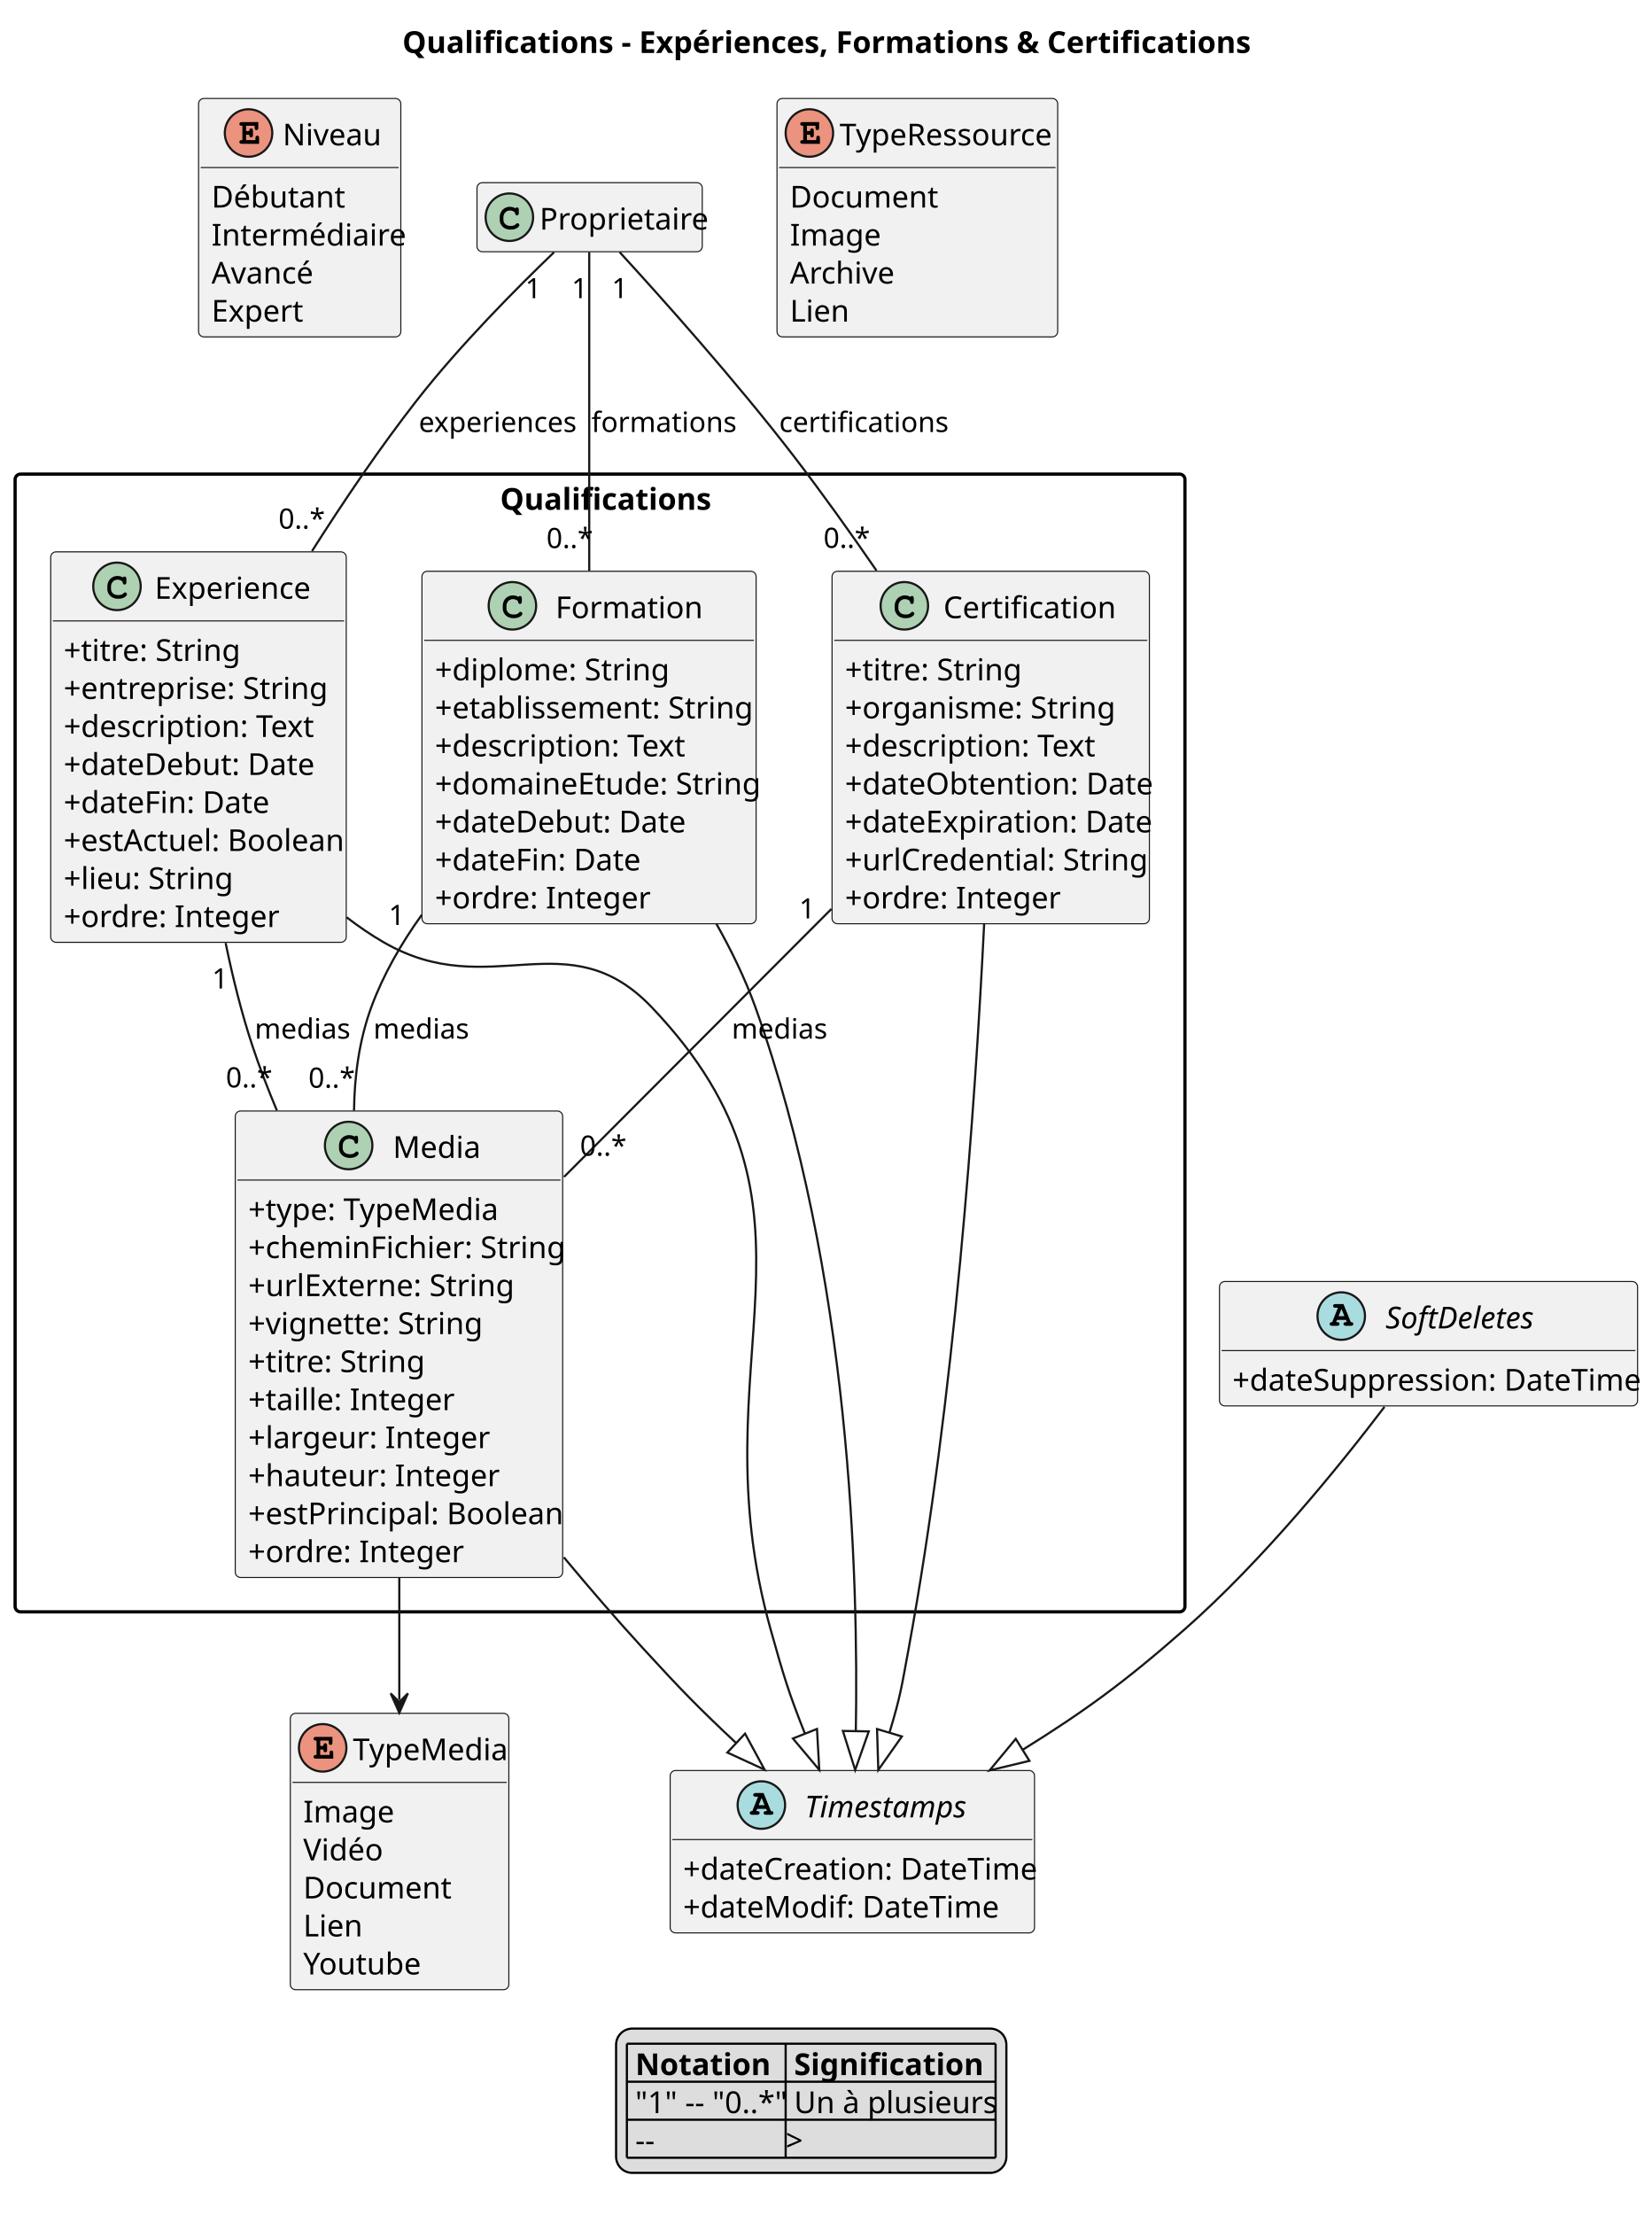
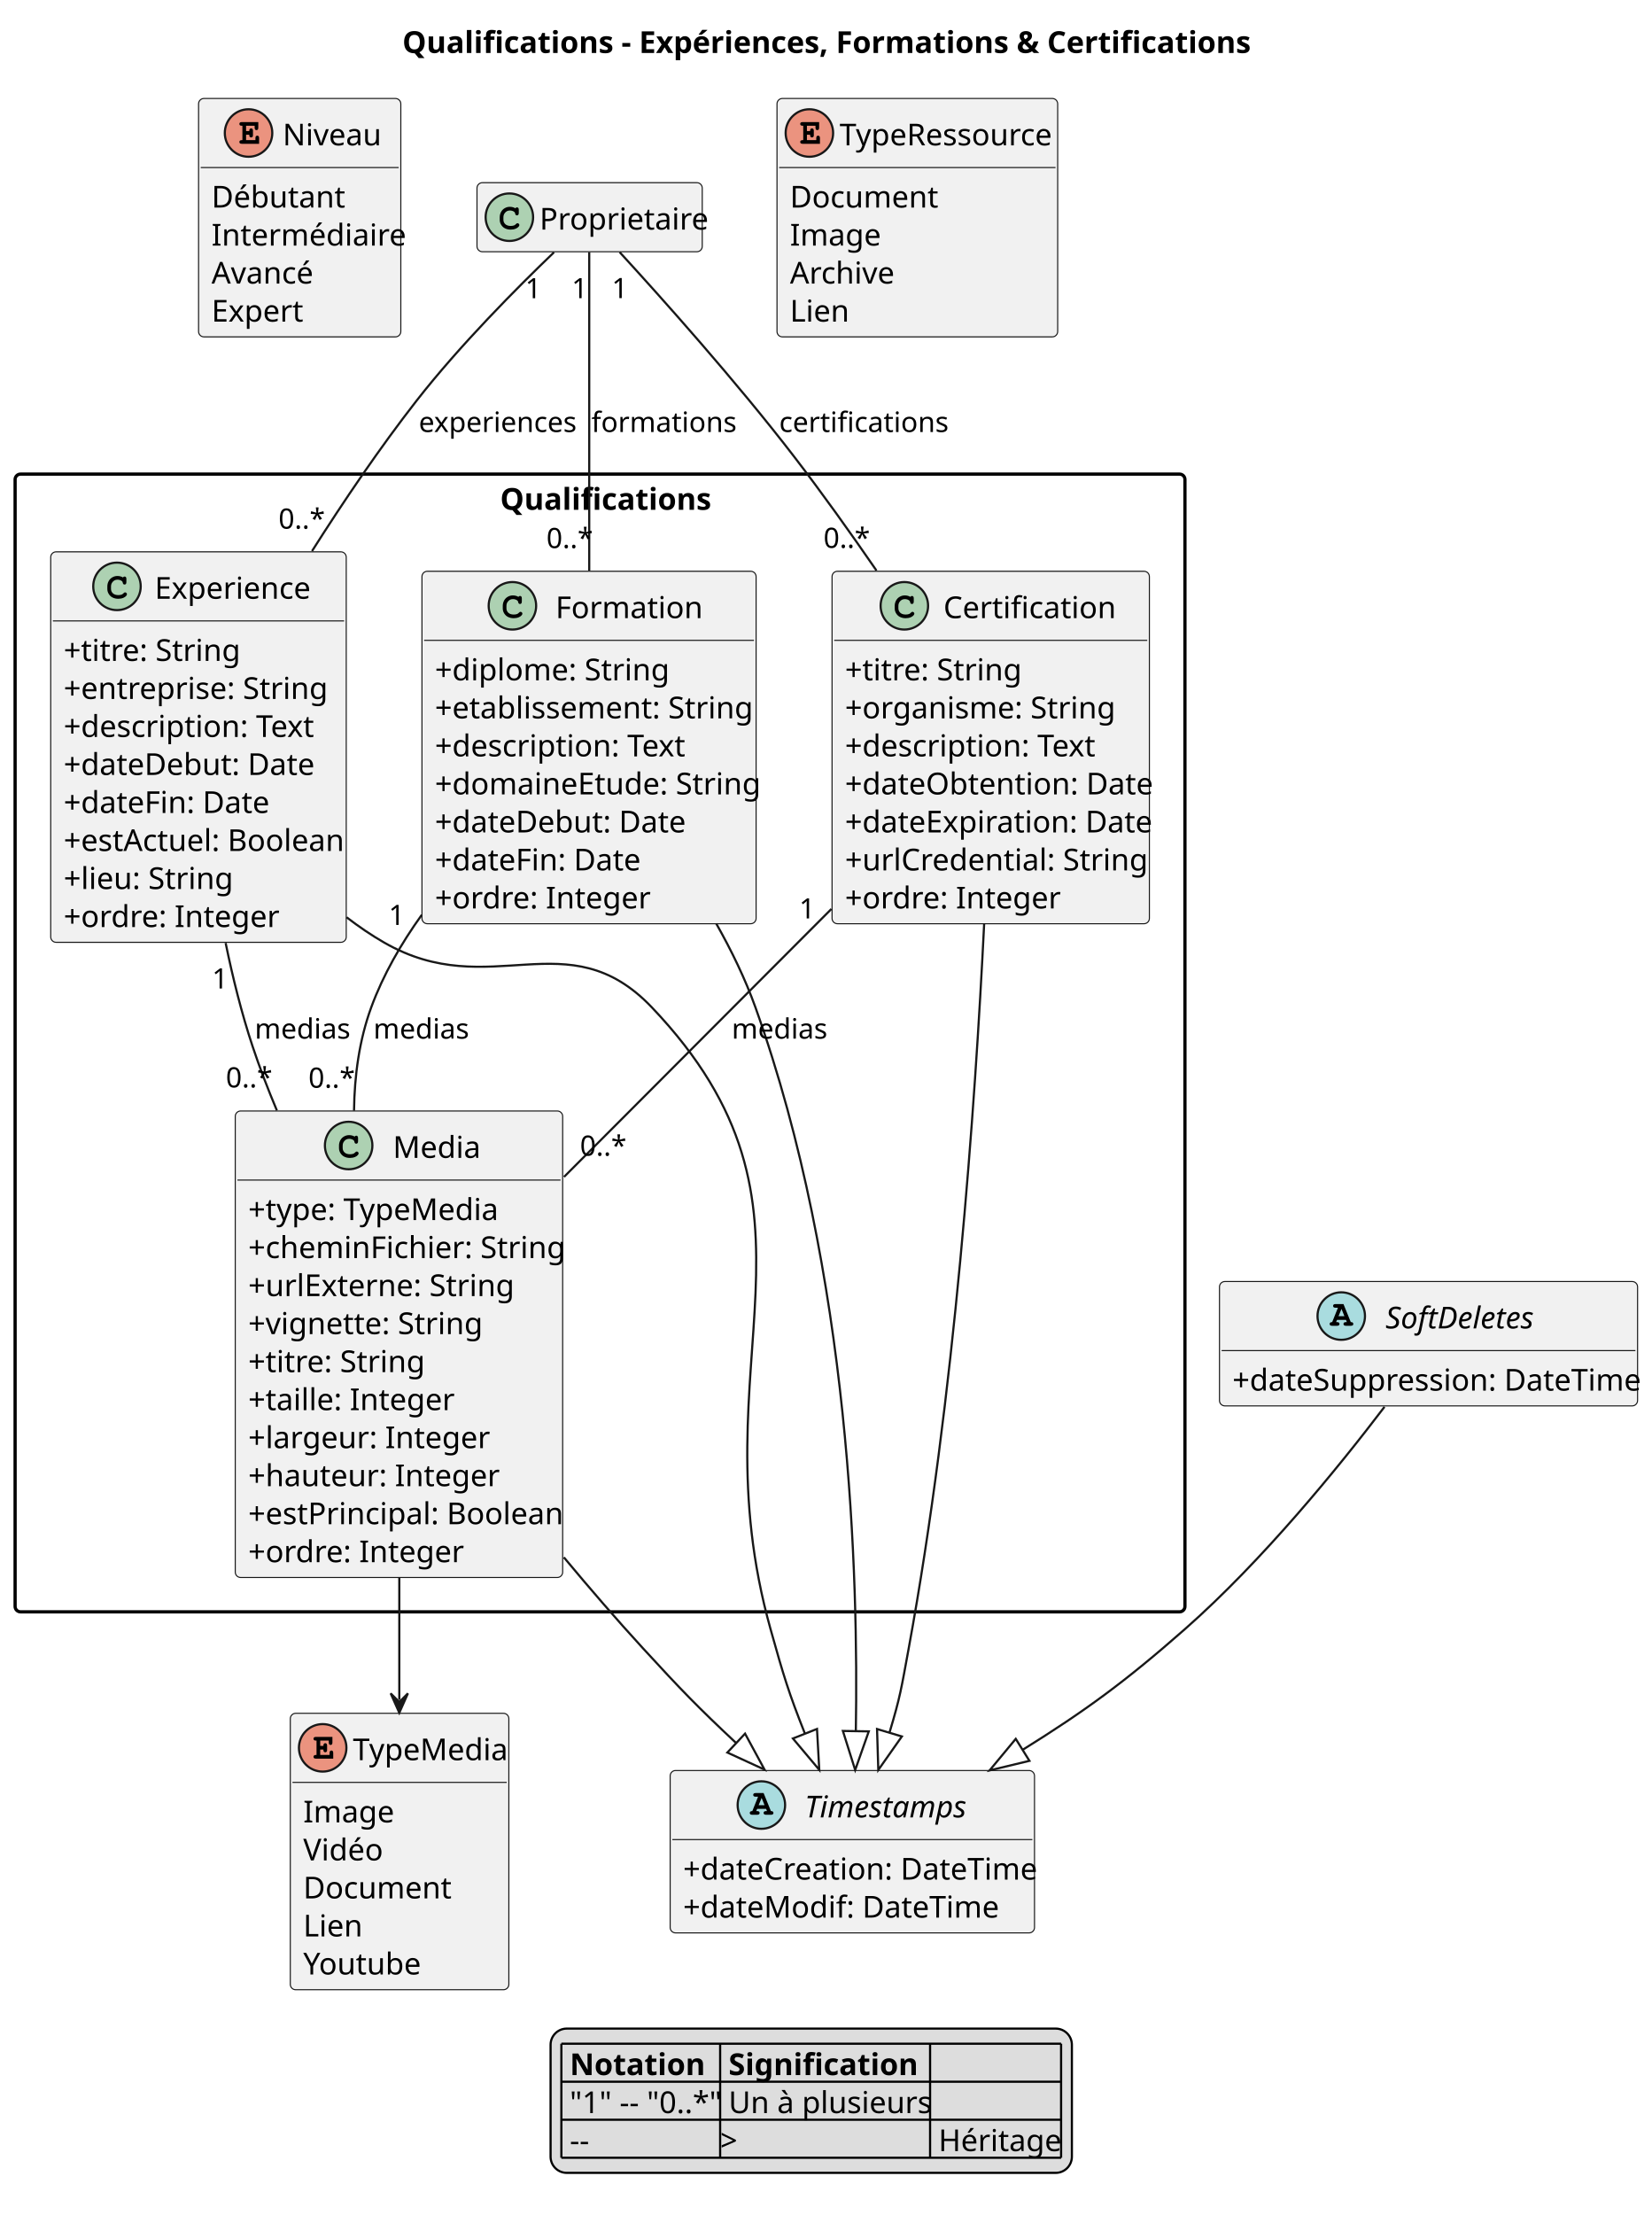
- <svg xmlns="http://www.w3.org/2000/svg" contentStyleType="text/css" height="1026px" preserveAspectRatio="none" style="width:765px;height:1026px;background:#FFFFFF;" version="1.1" viewBox="0 0 765 1026" width="765px" zoomAndPan="magnify">
+ <svg xmlns="http://www.w3.org/2000/svg" contentStyleType="text/css" data-diagram-type="CLASS" height="1026px" preserveAspectRatio="none" style="width:765px;height:1026px;background:#FFFFFF;" version="1.1" viewBox="0 0 765 1026" width="765px" zoomAndPan="magnify">
  <defs />
  <g>
    <text fill="#000000" font-family="sans-serif" font-size="14" font-weight="bold" lengthAdjust="spacing" textLength="378.868" x="186.422" y="24.533">Qualifications - Expériences, Formations &amp; Certifications</text>
-     <g id="cluster_Qualifications">
+     <g class="cluster" data-entity="Qualifications" data-source-line="9" data-uid="ent0008" id="cluster_Qualifications">
      <rect fill="none" height="527" rx="2.5" ry="2.5" style="stroke:#000000;stroke-width:1.5;" width="542" x="7" y="219.609" />
      <text fill="#000000" font-family="sans-serif" font-size="14" font-weight="bold" lengthAdjust="spacing" textLength="92.572" x="231.714" y="236.143">Qualifications</text>
    </g>
-     <g id="elem_Experience">
-       <rect codeLine="11" fill="#F1F1F1" height="180.875" id="Experience" rx="2.5" ry="2.5" style="stroke:#181818;stroke-width:0.5;" width="136.92" x="23.5" y="255.609" />
+     <g class="entity" data-entity="Experience" data-source-line="11" data-uid="ent0009" id="entity_Experience">
+       <rect fill="#F1F1F1" height="180.875" rx="2.5" ry="2.5" style="stroke:#181818;stroke-width:0.5;" width="136.92" x="23.5" y="255.609" />
      <ellipse cx="54.196" cy="271.609" fill="#ADD1B2" rx="11" ry="11" style="stroke:#181818;stroke-width:1;" />
      <path d="M56.961,267.484 Q57.117,267.266 57.305,267.156 Q57.492,267.047 57.711,267.047 Q58.086,267.047 58.321,267.312 Q58.555,267.562 58.555,268.172 L58.555,269.625 Q58.555,270.234 58.321,270.5 Q58.086,270.766 57.711,270.766 Q57.367,270.766 57.164,270.562 Q56.961,270.375 56.852,269.859 Q56.805,269.5 56.617,269.312 Q56.289,268.938 55.68,268.719 Q55.071,268.5 54.446,268.5 Q53.68,268.5 53.039,268.828 Q52.414,269.156 51.914,269.906 Q51.43,270.656 51.43,271.688 L51.43,272.781 Q51.43,274.016 52.321,274.844 Q53.211,275.656 54.805,275.656 Q55.742,275.656 56.399,275.406 Q56.789,275.25 57.211,274.812 Q57.477,274.547 57.617,274.469 Q57.774,274.391 57.977,274.391 Q58.305,274.391 58.555,274.656 Q58.821,274.906 58.821,275.25 Q58.821,275.594 58.477,276 Q57.977,276.578 57.18,276.906 Q56.102,277.359 54.805,277.359 Q53.289,277.359 52.086,276.734 Q51.102,276.234 50.414,275.172 Q49.727,274.094 49.727,272.812 L49.727,271.656 Q49.727,270.328 50.336,269.188 Q50.961,268.031 52.055,267.422 Q53.149,266.797 54.383,266.797 Q55.117,266.797 55.758,266.969 Q56.414,267.125 56.961,267.484 Z " fill="#000000" />
      <text fill="#000000" font-family="sans-serif" font-size="14" lengthAdjust="spacing" textLength="70.041" x="71.683" y="277.338">Experience</text>
      <line style="stroke:#181818;stroke-width:0.5;" x1="24.5" x2="159.42" y1="287.609" y2="287.609" />
      <text fill="#000000" font-family="sans-serif" font-size="14" lengthAdjust="spacing" textLength="75.865" x="29.5" y="306.143">+titre: String</text>
      <text fill="#000000" font-family="sans-serif" font-size="14" lengthAdjust="spacing" textLength="114.782" x="29.5" y="323.752">+entreprise: String</text>
      <text fill="#000000" font-family="sans-serif" font-size="14" lengthAdjust="spacing" textLength="110.886" x="29.5" y="341.361">+description: Text</text>
      <text fill="#000000" font-family="sans-serif" font-size="14" lengthAdjust="spacing" textLength="110.134" x="29.5" y="358.971">+dateDebut: Date</text>
      <text fill="#000000" font-family="sans-serif" font-size="14" lengthAdjust="spacing" textLength="92.224" x="29.5" y="376.58">+dateFin: Date</text>
      <text fill="#000000" font-family="sans-serif" font-size="14" lengthAdjust="spacing" textLength="124.92" x="29.5" y="394.19">+estActuel: Boolean</text>
      <text fill="#000000" font-family="sans-serif" font-size="14" lengthAdjust="spacing" textLength="74.32" x="29.5" y="411.799">+lieu: String</text>
      <text fill="#000000" font-family="sans-serif" font-size="14" lengthAdjust="spacing" textLength="92.224" x="29.5" y="429.408">+ordre: Integer</text>
    </g>
-     <g id="elem_Formation">
-       <rect codeLine="24" fill="#F1F1F1" height="163.266" id="Formation" rx="2.5" ry="2.5" style="stroke:#181818;stroke-width:0.5;" width="154.816" x="195.5" y="264.609" />
+     <g class="entity" data-entity="Formation" data-source-line="24" data-uid="ent0011" id="entity_Formation">
+       <rect fill="#F1F1F1" height="163.266" rx="2.5" ry="2.5" style="stroke:#181818;stroke-width:0.5;" width="154.816" x="195.5" y="264.609" />
      <ellipse cx="237.408" cy="280.609" fill="#ADD1B2" rx="11" ry="11" style="stroke:#181818;stroke-width:1;" />
      <path d="M240.174,276.484 Q240.33,276.266 240.518,276.156 Q240.705,276.047 240.924,276.047 Q241.299,276.047 241.533,276.312 Q241.768,276.562 241.768,277.172 L241.768,278.625 Q241.768,279.234 241.533,279.5 Q241.299,279.766 240.924,279.766 Q240.58,279.766 240.377,279.562 Q240.174,279.375 240.064,278.859 Q240.018,278.5 239.83,278.312 Q239.502,277.938 238.893,277.719 Q238.283,277.5 237.658,277.5 Q236.893,277.5 236.252,277.828 Q235.627,278.156 235.127,278.906 Q234.643,279.656 234.643,280.688 L234.643,281.781 Q234.643,283.016 235.533,283.844 Q236.424,284.656 238.018,284.656 Q238.955,284.656 239.611,284.406 Q240.002,284.25 240.424,283.812 Q240.689,283.547 240.83,283.469 Q240.986,283.391 241.189,283.391 Q241.518,283.391 241.768,283.656 Q242.033,283.906 242.033,284.25 Q242.033,284.594 241.689,285 Q241.189,285.578 240.393,285.906 Q239.314,286.359 238.018,286.359 Q236.502,286.359 235.299,285.734 Q234.314,285.234 233.627,284.172 Q232.939,283.094 232.939,281.812 L232.939,280.656 Q232.939,279.328 233.549,278.188 Q234.174,277.031 235.268,276.422 Q236.361,275.797 237.596,275.797 Q238.33,275.797 238.971,275.969 Q239.627,276.125 240.174,276.484 Z " fill="#000000" />
      <text fill="#000000" font-family="sans-serif" font-size="14" lengthAdjust="spacing" textLength="63.02" x="257.388" y="286.338">Formation</text>
      <line style="stroke:#181818;stroke-width:0.5;" x1="196.5" x2="349.316" y1="296.609" y2="296.609" />
      <text fill="#000000" font-family="sans-serif" font-size="14" lengthAdjust="spacing" textLength="101.555" x="201.5" y="315.143">+diplome: String</text>
      <text fill="#000000" font-family="sans-serif" font-size="14" lengthAdjust="spacing" textLength="138.906" x="201.5" y="332.752">+etablissement: String</text>
      <text fill="#000000" font-family="sans-serif" font-size="14" lengthAdjust="spacing" textLength="110.886" x="201.5" y="350.361">+description: Text</text>
      <text fill="#000000" font-family="sans-serif" font-size="14" lengthAdjust="spacing" textLength="142.816" x="201.5" y="367.971">+domaineEtude: String</text>
      <text fill="#000000" font-family="sans-serif" font-size="14" lengthAdjust="spacing" textLength="110.134" x="201.5" y="385.58">+dateDebut: Date</text>
      <text fill="#000000" font-family="sans-serif" font-size="14" lengthAdjust="spacing" textLength="92.224" x="201.5" y="403.19">+dateFin: Date</text>
      <text fill="#000000" font-family="sans-serif" font-size="14" lengthAdjust="spacing" textLength="92.224" x="201.5" y="420.799">+ordre: Integer</text>
    </g>
-     <g id="elem_Certification">
-       <rect codeLine="36" fill="#F1F1F1" height="163.266" id="Certification" rx="2.5" ry="2.5" style="stroke:#181818;stroke-width:0.5;" width="147.03" x="385.5" y="264.609" />
+     <g class="entity" data-entity="Certification" data-source-line="36" data-uid="ent0013" id="entity_Certification">
+       <rect fill="#F1F1F1" height="163.266" rx="2.5" ry="2.5" style="stroke:#181818;stroke-width:0.5;" width="147.03" x="385.5" y="264.609" />
      <ellipse cx="419.001" cy="280.609" fill="#ADD1B2" rx="11" ry="11" style="stroke:#181818;stroke-width:1;" />
      <path d="M421.767,276.484 Q421.923,276.266 422.11,276.156 Q422.298,276.047 422.517,276.047 Q422.892,276.047 423.126,276.312 Q423.36,276.562 423.36,277.172 L423.36,278.625 Q423.36,279.234 423.126,279.5 Q422.892,279.766 422.517,279.766 Q422.173,279.766 421.97,279.562 Q421.767,279.375 421.657,278.859 Q421.61,278.5 421.423,278.312 Q421.095,277.938 420.485,277.719 Q419.876,277.5 419.251,277.5 Q418.485,277.5 417.845,277.828 Q417.22,278.156 416.72,278.906 Q416.235,279.656 416.235,280.688 L416.235,281.781 Q416.235,283.016 417.126,283.844 Q418.017,284.656 419.61,284.656 Q420.548,284.656 421.204,284.406 Q421.595,284.25 422.017,283.812 Q422.282,283.547 422.423,283.469 Q422.579,283.391 422.782,283.391 Q423.11,283.391 423.36,283.656 Q423.626,283.906 423.626,284.25 Q423.626,284.594 423.282,285 Q422.782,285.578 421.985,285.906 Q420.907,286.359 419.61,286.359 Q418.095,286.359 416.892,285.734 Q415.907,285.234 415.22,284.172 Q414.532,283.094 414.532,281.812 L414.532,280.656 Q414.532,279.328 415.142,278.188 Q415.767,277.031 416.86,276.422 Q417.954,275.797 419.188,275.797 Q419.923,275.797 420.563,275.969 Q421.22,276.125 421.767,276.484 Z " fill="#000000" />
      <text fill="#000000" font-family="sans-serif" font-size="14" lengthAdjust="spacing" textLength="73.917" x="437.112" y="286.338">Certification</text>
      <line style="stroke:#181818;stroke-width:0.5;" x1="386.5" x2="531.53" y1="296.609" y2="296.609" />
      <text fill="#000000" font-family="sans-serif" font-size="14" lengthAdjust="spacing" textLength="75.865" x="391.5" y="315.143">+titre: String</text>
      <text fill="#000000" font-family="sans-serif" font-size="14" lengthAdjust="spacing" textLength="117.893" x="391.5" y="332.752">+organisme: String</text>
      <text fill="#000000" font-family="sans-serif" font-size="14" lengthAdjust="spacing" textLength="110.886" x="391.5" y="350.361">+description: Text</text>
      <text fill="#000000" font-family="sans-serif" font-size="14" lengthAdjust="spacing" textLength="133.485" x="391.5" y="367.971">+dateObtention: Date</text>
      <text fill="#000000" font-family="sans-serif" font-size="14" lengthAdjust="spacing" textLength="135.03" x="391.5" y="385.58">+dateExpiration: Date</text>
      <text fill="#000000" font-family="sans-serif" font-size="14" lengthAdjust="spacing" textLength="131.899" x="391.5" y="403.19">+urlCredential: String</text>
      <text fill="#000000" font-family="sans-serif" font-size="14" lengthAdjust="spacing" textLength="92.224" x="391.5" y="420.799">+ordre: Integer</text>
    </g>
-     <g id="elem_Media">
-       <rect codeLine="48" fill="#F1F1F1" height="216.094" id="Media" rx="2.5" ry="2.5" style="stroke:#181818;stroke-width:0.5;" width="151.699" x="109" y="514.609" />
+     <g class="entity" data-entity="Media" data-source-line="48" data-uid="ent0015" id="entity_Media">
+       <rect fill="#F1F1F1" height="216.094" rx="2.5" ry="2.5" style="stroke:#181818;stroke-width:0.5;" width="151.699" x="109" y="514.609" />
      <ellipse cx="161.534" cy="530.609" fill="#ADD1B2" rx="11" ry="11" style="stroke:#181818;stroke-width:1;" />
      <path d="M164.3,526.484 Q164.456,526.266 164.644,526.156 Q164.831,526.047 165.05,526.047 Q165.425,526.047 165.659,526.312 Q165.894,526.562 165.894,527.172 L165.894,528.625 Q165.894,529.234 165.659,529.5 Q165.425,529.766 165.05,529.766 Q164.706,529.766 164.503,529.562 Q164.3,529.375 164.19,528.859 Q164.144,528.5 163.956,528.312 Q163.628,527.938 163.019,527.719 Q162.409,527.5 161.784,527.5 Q161.019,527.5 160.378,527.828 Q159.753,528.156 159.253,528.906 Q158.769,529.656 158.769,530.688 L158.769,531.781 Q158.769,533.016 159.659,533.844 Q160.55,534.656 162.144,534.656 Q163.081,534.656 163.737,534.406 Q164.128,534.25 164.55,533.812 Q164.815,533.547 164.956,533.469 Q165.112,533.391 165.315,533.391 Q165.644,533.391 165.894,533.656 Q166.159,533.906 166.159,534.25 Q166.159,534.594 165.815,535 Q165.315,535.578 164.519,535.906 Q163.44,536.359 162.144,536.359 Q160.628,536.359 159.425,535.734 Q158.44,535.234 157.753,534.172 Q157.065,533.094 157.065,531.812 L157.065,530.656 Q157.065,529.328 157.675,528.188 Q158.3,527.031 159.394,526.422 Q160.487,525.797 161.722,525.797 Q162.456,525.797 163.097,525.969 Q163.753,526.125 164.3,526.484 Z " fill="#000000" />
      <text fill="#000000" font-family="sans-serif" font-size="14" lengthAdjust="spacing" textLength="38.131" x="182.034" y="536.338">Media</text>
      <line style="stroke:#181818;stroke-width:0.5;" x1="110" x2="259.699" y1="546.609" y2="546.609" />
      <text fill="#000000" font-family="sans-serif" font-size="14" lengthAdjust="spacing" textLength="111.672" x="115" y="565.143">+type: TypeMedia</text>
      <text fill="#000000" font-family="sans-serif" font-size="14" lengthAdjust="spacing" textLength="139.665" x="115" y="582.752">+cheminFichier: String</text>
      <text fill="#000000" font-family="sans-serif" font-size="14" lengthAdjust="spacing" textLength="116.334" x="115" y="600.361">+urlExterne: String</text>
      <text fill="#000000" font-family="sans-serif" font-size="14" lengthAdjust="spacing" textLength="101.561" x="115" y="617.971">+vignette: String</text>
      <text fill="#000000" font-family="sans-serif" font-size="14" lengthAdjust="spacing" textLength="75.865" x="115" y="635.58">+titre: String</text>
      <text fill="#000000" font-family="sans-serif" font-size="14" lengthAdjust="spacing" textLength="88.334" x="115" y="653.189">+taille: Integer</text>
      <text fill="#000000" font-family="sans-serif" font-size="14" lengthAdjust="spacing" textLength="103.12" x="115" y="670.799">+largeur: Integer</text>
      <text fill="#000000" font-family="sans-serif" font-size="14" lengthAdjust="spacing" textLength="107.023" x="115" y="688.408">+hauteur: Integer</text>
      <text fill="#000000" font-family="sans-serif" font-size="14" lengthAdjust="spacing" textLength="139.699" x="115" y="706.018">+estPrincipal: Boolean</text>
      <text fill="#000000" font-family="sans-serif" font-size="14" lengthAdjust="spacing" textLength="92.224" x="115" y="723.627">+ordre: Integer</text>
    </g>
-     <g id="elem_Niveau">
-       <rect codeLine="2" fill="#F1F1F1" height="110.438" id="Niveau" rx="2.5" ry="2.5" style="stroke:#181818;stroke-width:0.5;" width="93.703" x="92" y="45.609" />
+     <g class="entity" data-entity="Niveau" data-source-line="2" data-uid="ent0002" id="entity_Niveau">
+       <rect fill="#F1F1F1" height="110.438" rx="2.5" ry="2.5" style="stroke:#181818;stroke-width:0.5;" width="93.703" x="92" y="45.609" />
      <ellipse cx="115.156" cy="61.609" fill="#EB937F" rx="11" ry="11" style="stroke:#181818;stroke-width:1;" />
      <path d="M114.015,62.406 L114.015,64.906 L118.343,64.906 L118.343,63.984 Q118.343,63.375 118.578,63.109 Q118.828,62.844 119.203,62.844 Q119.578,62.844 119.812,63.109 Q120.046,63.375 120.046,63.984 L120.046,66.609 L112.046,66.609 Q111.421,66.609 111.156,66.375 Q110.906,66.141 110.906,65.75 Q110.906,65.375 111.171,65.141 Q111.437,64.906 112.046,64.906 L112.312,64.906 L112.312,58.25 L112.046,58.25 Q111.421,58.25 111.156,58.016 Q110.906,57.781 110.906,57.391 Q110.906,57.016 111.156,56.781 Q111.421,56.547 112.046,56.547 L119.671,56.547 L119.671,59.141 Q119.671,59.75 119.437,60.016 Q119.218,60.266 118.828,60.266 Q118.453,60.266 118.218,60.016 Q117.984,59.75 117.984,59.141 L117.984,58.25 L114.015,58.25 L114.015,60.703 L115.5,60.703 Q115.5,60.047 115.625,59.859 Q115.89,59.453 116.359,59.453 Q116.734,59.453 116.968,59.719 Q117.203,59.969 117.203,60.578 L117.203,62.547 Q117.203,63.094 117.078,63.281 Q116.812,63.672 116.359,63.672 Q115.89,63.672 115.625,63.266 Q115.5,63.078 115.5,62.406 L114.015,62.406 Z " fill="#000000" />
      <text fill="#000000" font-family="sans-serif" font-size="14" lengthAdjust="spacing" textLength="43.579" x="130.968" y="67.338">Niveau</text>
      <line style="stroke:#181818;stroke-width:0.5;" x1="93" x2="184.703" y1="77.609" y2="77.609" />
      <text fill="#000000" font-family="sans-serif" font-size="14" lengthAdjust="spacing" textLength="56.82" x="98" y="96.143">Débutant</text>
      <text fill="#000000" font-family="sans-serif" font-size="14" lengthAdjust="spacing" textLength="81.703" x="98" y="113.752">Intermédiaire</text>
      <text fill="#000000" font-family="sans-serif" font-size="14" lengthAdjust="spacing" textLength="46.696" x="98" y="131.361">Avancé</text>
      <text fill="#000000" font-family="sans-serif" font-size="14" lengthAdjust="spacing" textLength="40.462" x="98" y="148.971">Expert</text>
    </g>
-     <g id="elem_TypeMedia">
-       <rect codeLine="9" fill="#F1F1F1" height="128.047" id="TypeMedia" rx="2.5" ry="2.5" style="stroke:#181818;stroke-width:0.5;" width="101.255" x="134.5" y="793.609" />
+     <g class="entity" data-entity="TypeMedia" data-source-line="9" data-uid="ent0003" id="entity_TypeMedia">
+       <rect fill="#F1F1F1" height="128.047" rx="2.5" ry="2.5" style="stroke:#181818;stroke-width:0.5;" width="101.255" x="134.5" y="793.609" />
      <ellipse cx="149.5" cy="809.609" fill="#EB937F" rx="11" ry="11" style="stroke:#181818;stroke-width:1;" />
      <path d="M148.359,810.406 L148.359,812.906 L152.688,812.906 L152.688,811.984 Q152.688,811.375 152.922,811.109 Q153.172,810.844 153.547,810.844 Q153.922,810.844 154.156,811.109 Q154.391,811.375 154.391,811.984 L154.391,814.609 L146.391,814.609 Q145.766,814.609 145.5,814.375 Q145.25,814.141 145.25,813.75 Q145.25,813.375 145.516,813.141 Q145.781,812.906 146.391,812.906 L146.656,812.906 L146.656,806.25 L146.391,806.25 Q145.766,806.25 145.5,806.016 Q145.25,805.781 145.25,805.391 Q145.25,805.016 145.5,804.781 Q145.766,804.547 146.391,804.547 L154.016,804.547 L154.016,807.141 Q154.016,807.75 153.781,808.016 Q153.562,808.266 153.172,808.266 Q152.797,808.266 152.562,808.016 Q152.328,807.75 152.328,807.141 L152.328,806.25 L148.359,806.25 L148.359,808.703 L149.844,808.703 Q149.844,808.047 149.969,807.859 Q150.234,807.453 150.703,807.453 Q151.078,807.453 151.312,807.719 Q151.547,807.969 151.547,808.578 L151.547,810.547 Q151.547,811.094 151.422,811.281 Q151.156,811.672 150.703,811.672 Q150.234,811.672 149.969,811.266 Q149.844,811.078 149.844,810.406 L148.359,810.406 Z " fill="#000000" />
      <text fill="#000000" font-family="sans-serif" font-size="14" lengthAdjust="spacing" textLength="69.255" x="163.5" y="815.338">TypeMedia</text>
      <line style="stroke:#181818;stroke-width:0.5;" x1="135.5" x2="234.755" y1="825.609" y2="825.609" />
      <text fill="#000000" font-family="sans-serif" font-size="14" lengthAdjust="spacing" textLength="38.91" x="140.5" y="844.143">Image</text>
      <text fill="#000000" font-family="sans-serif" font-size="14" lengthAdjust="spacing" textLength="35.807" x="140.5" y="861.752">Vidéo</text>
      <text fill="#000000" font-family="sans-serif" font-size="14" lengthAdjust="spacing" textLength="63.807" x="140.5" y="879.361">Document</text>
      <text fill="#000000" font-family="sans-serif" font-size="14" lengthAdjust="spacing" textLength="26.469" x="140.5" y="896.971">Lien</text>
      <text fill="#000000" font-family="sans-serif" font-size="14" lengthAdjust="spacing" textLength="52.158" x="140.5" y="914.58">Youtube</text>
    </g>
-     <g id="elem_TypeRessource">
-       <rect codeLine="17" fill="#F1F1F1" height="110.438" id="TypeRessource" rx="2.5" ry="2.5" style="stroke:#181818;stroke-width:0.5;" width="130.041" x="360" y="45.609" />
+     <g class="entity" data-entity="TypeRessource" data-source-line="17" data-uid="ent0004" id="entity_TypeRessource">
+       <rect fill="#F1F1F1" height="110.438" rx="2.5" ry="2.5" style="stroke:#181818;stroke-width:0.5;" width="130.041" x="360" y="45.609" />
      <ellipse cx="375" cy="61.609" fill="#EB937F" rx="11" ry="11" style="stroke:#181818;stroke-width:1;" />
      <path d="M373.859,62.406 L373.859,64.906 L378.188,64.906 L378.188,63.984 Q378.188,63.375 378.422,63.109 Q378.672,62.844 379.047,62.844 Q379.422,62.844 379.656,63.109 Q379.891,63.375 379.891,63.984 L379.891,66.609 L371.891,66.609 Q371.266,66.609 371,66.375 Q370.75,66.141 370.75,65.75 Q370.75,65.375 371.016,65.141 Q371.281,64.906 371.891,64.906 L372.156,64.906 L372.156,58.25 L371.891,58.25 Q371.266,58.25 371,58.016 Q370.75,57.781 370.75,57.391 Q370.75,57.016 371,56.781 Q371.266,56.547 371.891,56.547 L379.516,56.547 L379.516,59.141 Q379.516,59.75 379.281,60.016 Q379.062,60.266 378.672,60.266 Q378.297,60.266 378.062,60.016 Q377.828,59.75 377.828,59.141 L377.828,58.25 L373.859,58.25 L373.859,60.703 L375.344,60.703 Q375.344,60.047 375.469,59.859 Q375.734,59.453 376.203,59.453 Q376.578,59.453 376.812,59.719 Q377.047,59.969 377.047,60.578 L377.047,62.547 Q377.047,63.094 376.922,63.281 Q376.656,63.672 376.203,63.672 Q375.734,63.672 375.469,63.266 Q375.344,63.078 375.344,62.406 L373.859,62.406 Z " fill="#000000" />
      <text fill="#000000" font-family="sans-serif" font-size="14" lengthAdjust="spacing" textLength="98.041" x="389" y="67.338">TypeRessource</text>
      <line style="stroke:#181818;stroke-width:0.5;" x1="361" x2="489.041" y1="77.609" y2="77.609" />
      <text fill="#000000" font-family="sans-serif" font-size="14" lengthAdjust="spacing" textLength="63.807" x="366" y="96.143">Document</text>
      <text fill="#000000" font-family="sans-serif" font-size="14" lengthAdjust="spacing" textLength="38.91" x="366" y="113.752">Image</text>
      <text fill="#000000" font-family="sans-serif" font-size="14" lengthAdjust="spacing" textLength="46.683" x="366" y="131.361">Archive</text>
      <text fill="#000000" font-family="sans-serif" font-size="14" lengthAdjust="spacing" textLength="26.469" x="366" y="148.971">Lien</text>
    </g>
-     <g id="elem_Timestamps">
-       <rect codeLine="25" fill="#F1F1F1" height="75.219" id="Timestamps" rx="2.5" ry="2.5" style="stroke:#181818;stroke-width:0.5;" width="168.803" x="310.5" y="820.109" />
+     <g class="entity" data-entity="Timestamps" data-source-line="25" data-uid="ent0005" id="entity_Timestamps">
+       <rect fill="#F1F1F1" height="75.219" rx="2.5" ry="2.5" style="stroke:#181818;stroke-width:0.5;" width="168.803" x="310.5" y="820.109" />
      <ellipse cx="352.756" cy="836.109" fill="#A9DCDF" rx="11" ry="11" style="stroke:#181818;stroke-width:1;" />
      <path d="M354.943,837.875 L350.803,837.875 L350.381,838.906 L350.803,838.906 Q351.412,838.906 351.678,839.141 Q351.943,839.375 351.943,839.766 Q351.943,840.141 351.678,840.375 Q351.412,840.609 350.803,840.609 L348.506,840.609 Q347.896,840.609 347.646,840.375 Q347.381,840.141 347.381,839.75 Q347.381,839.375 347.662,839.141 Q347.928,838.891 348.553,838.906 L351.224,832.25 L350.115,832.25 Q349.506,832.25 349.24,832.016 Q348.974,831.781 348.974,831.391 Q348.974,831.016 349.24,830.781 Q349.506,830.547 350.115,830.547 L353.787,830.547 L357.178,838.906 Q357.771,838.906 357.959,839.047 Q358.349,839.312 358.349,839.766 Q358.349,840.141 358.084,840.375 Q357.834,840.609 357.224,840.609 L354.928,840.609 Q354.318,840.609 354.053,840.375 Q353.787,840.141 353.787,839.75 Q353.787,839.375 354.053,839.141 Q354.318,838.906 354.928,838.906 L355.349,838.906 L354.943,837.875 Z M354.224,836.172 L352.865,832.797 L351.49,836.172 L354.224,836.172 Z " fill="#000000" />
      <text fill="#000000" font-family="sans-serif" font-size="14" font-style="italic" lengthAdjust="spacing" textLength="76.234" x="372.813" y="841.838">Timestamps</text>
      <line style="stroke:#181818;stroke-width:0.5;" x1="311.5" x2="478.303" y1="852.109" y2="852.109" />
      <text fill="#000000" font-family="sans-serif" font-size="14" lengthAdjust="spacing" textLength="156.803" x="316.5" y="870.643">+dateCreation: DateTime</text>
      <text fill="#000000" font-family="sans-serif" font-size="14" lengthAdjust="spacing" textLength="138.12" x="316.5" y="888.252">+dateModif: DateTime</text>
    </g>
-     <g id="elem_SoftDeletes">
-       <rect codeLine="30" fill="#F1F1F1" height="57.609" id="SoftDeletes" rx="2.5" ry="2.5" style="stroke:#181818;stroke-width:0.5;" width="193.713" x="565" y="593.609" />
+     <g class="entity" data-entity="SoftDeletes" data-source-line="30" data-uid="ent0006" id="entity_SoftDeletes">
+       <rect fill="#F1F1F1" height="57.609" rx="2.5" ry="2.5" style="stroke:#181818;stroke-width:0.5;" width="193.713" x="565" y="593.609" />
      <ellipse cx="621.42" cy="609.609" fill="#A9DCDF" rx="11" ry="11" style="stroke:#181818;stroke-width:1;" />
      <path d="M623.608,611.375 L619.467,611.375 L619.045,612.406 L619.467,612.406 Q620.077,612.406 620.342,612.641 Q620.608,612.875 620.608,613.266 Q620.608,613.641 620.342,613.875 Q620.077,614.109 619.467,614.109 L617.17,614.109 Q616.561,614.109 616.311,613.875 Q616.045,613.641 616.045,613.25 Q616.045,612.875 616.327,612.641 Q616.592,612.391 617.217,612.406 L619.889,605.75 L618.78,605.75 Q618.17,605.75 617.905,605.516 Q617.639,605.281 617.639,604.891 Q617.639,604.516 617.905,604.281 Q618.17,604.047 618.78,604.047 L622.452,604.047 L625.842,612.406 Q626.436,612.406 626.624,612.547 Q627.014,612.812 627.014,613.266 Q627.014,613.641 626.749,613.875 Q626.499,614.109 625.889,614.109 L623.592,614.109 Q622.983,614.109 622.717,613.875 Q622.452,613.641 622.452,613.25 Q622.452,612.875 622.717,612.641 Q622.983,612.406 623.592,612.406 L624.014,612.406 L623.608,611.375 Z M622.889,609.672 L621.53,606.297 L620.155,609.672 L622.889,609.672 Z " fill="#000000" />
      <text fill="#000000" font-family="sans-serif" font-size="14" font-style="italic" lengthAdjust="spacing" textLength="72.372" x="641.92" y="615.338">SoftDeletes</text>
      <line style="stroke:#181818;stroke-width:0.5;" x1="566" x2="757.713" y1="625.609" y2="625.609" />
      <text fill="#000000" font-family="sans-serif" font-size="14" lengthAdjust="spacing" textLength="181.713" x="571" y="644.143">+dateSuppression: DateTime</text>
    </g>
-     <g id="elem_Proprietaire">
-       <rect fill="#F1F1F1" height="32" id="Proprietaire" rx="2.5" ry="2.5" style="stroke:#181818;stroke-width:0.5;" width="104.365" x="221" y="84.609" />
+     <g class="entity" data-entity="Proprietaire" data-source-line="72" data-uid="ent0018" id="entity_Proprietaire">
+       <rect fill="#F1F1F1" height="32" rx="2.5" ry="2.5" style="stroke:#181818;stroke-width:0.5;" width="104.365" x="221" y="84.609" />
      <ellipse cx="236" cy="100.609" fill="#ADD1B2" rx="11" ry="11" style="stroke:#181818;stroke-width:1;" />
      <path d="M238.766,96.484 Q238.922,96.266 239.109,96.156 Q239.297,96.047 239.516,96.047 Q239.891,96.047 240.125,96.312 Q240.359,96.562 240.359,97.172 L240.359,98.625 Q240.359,99.234 240.125,99.5 Q239.891,99.766 239.516,99.766 Q239.172,99.766 238.969,99.562 Q238.766,99.375 238.656,98.859 Q238.609,98.5 238.422,98.312 Q238.094,97.938 237.484,97.719 Q236.875,97.5 236.25,97.5 Q235.484,97.5 234.844,97.828 Q234.219,98.156 233.719,98.906 Q233.234,99.656 233.234,100.688 L233.234,101.781 Q233.234,103.016 234.125,103.844 Q235.016,104.656 236.609,104.656 Q237.547,104.656 238.203,104.406 Q238.594,104.25 239.016,103.812 Q239.281,103.547 239.422,103.469 Q239.578,103.391 239.781,103.391 Q240.109,103.391 240.359,103.656 Q240.625,103.906 240.625,104.25 Q240.625,104.594 240.281,105 Q239.781,105.578 238.984,105.906 Q237.906,106.359 236.609,106.359 Q235.094,106.359 233.891,105.734 Q232.906,105.234 232.219,104.172 Q231.531,103.094 231.531,101.812 L231.531,100.656 Q231.531,99.328 232.141,98.188 Q232.766,97.031 233.859,96.422 Q234.953,95.797 236.188,95.797 Q236.922,95.797 237.562,95.969 Q238.219,96.125 238.766,96.484 Z " fill="#000000" />
      <text fill="#000000" font-family="sans-serif" font-size="14" lengthAdjust="spacing" textLength="72.365" x="250" y="106.338">Proprietaire</text>
    </g>
-     <g id="link_SoftDeletes_Timestamps">
-       <path codeLine="34" d="M641.46,651.659 C620.19,679.619 585.07,722.849 549,754.609 C521.32,778.979 502.722,792.529 473.782,810.539 " fill="none" id="SoftDeletes-to-Timestamps" style="stroke:#181818;stroke-width:1;" />
+     <g class="link" data-entity-1="SoftDeletes" data-entity-2="Timestamps" data-source-line="34" data-uid="lnk7" id="link_SoftDeletes_Timestamps">
+       <path codeLine="34" d="M641.46,651.659 C620.19,679.619 585.07,722.849 549,754.609 C521.32,778.979 502.722,792.529 473.782,810.539" fill="none" id="SoftDeletes-to-Timestamps" style="stroke:#181818;stroke-width:1;" />
      <polygon fill="none" points="458.5,820.049,476.952,815.633,470.612,805.445,458.5,820.049" style="stroke:#181818;stroke-width:1;" />
    </g>
-     <g id="link_Experience_Timestamps">
-       <path codeLine="22" d="M160.57,424.879 C166.19,429.199 172.02,433.179 178,436.609 C227.17,464.849 262.89,425.549 302,466.609 C391.88,560.969 321.91,629.109 357,754.609 C363.16,776.629 365.349,783.885 372.949,803.065 " fill="none" id="Experience-to-Timestamps" style="stroke:#181818;stroke-width:1;" />
+     <g class="link" data-entity-1="Experience" data-entity-2="Timestamps" data-source-line="22" data-uid="lnk10" id="link_Experience_Timestamps">
+       <path codeLine="22" d="M160.57,424.879 C166.19,429.199 172.02,433.179 178,436.609 C227.17,464.849 262.89,425.549 302,466.609 C391.88,560.969 321.91,629.109 357,754.609 C363.16,776.629 365.349,783.885 372.949,803.065" fill="none" id="Experience-to-Timestamps" style="stroke:#181818;stroke-width:1;" />
      <polygon fill="none" points="379.58,819.799,378.527,800.855,367.371,805.275,379.58,819.799" style="stroke:#181818;stroke-width:1;" />
    </g>
-     <g id="link_Formation_Timestamps">
-       <path codeLine="34" d="M331.84,427.799 C338.93,440.329 345.3,453.479 350,466.609 C394.32,590.459 397.688,731.242 396.518,801.882 " fill="none" id="Formation-to-Timestamps" style="stroke:#181818;stroke-width:1;" />
+     <g class="link" data-entity-1="Formation" data-entity-2="Timestamps" data-source-line="34" data-uid="lnk12" id="link_Formation_Timestamps">
+       <path codeLine="34" d="M331.84,427.799 C338.93,440.329 345.3,453.479 350,466.609 C394.32,590.459 397.688,731.242 396.518,801.882" fill="none" id="Formation-to-Timestamps" style="stroke:#181818;stroke-width:1;" />
      <polygon fill="none" points="396.22,819.879,402.517,801.981,390.519,801.783,396.22,819.879" style="stroke:#181818;stroke-width:1;" />
    </g>
-     <g id="link_Certification_Timestamps">
-       <path codeLine="46" d="M455.97,427.929 C451.81,512.279 442.23,648.099 421,763.609 C417.54,782.409 417.178,785.667 412.098,802.617 " fill="none" id="Certification-to-Timestamps" style="stroke:#181818;stroke-width:1;" />
+     <g class="link" data-entity-1="Certification" data-entity-2="Timestamps" data-source-line="46" data-uid="lnk14" id="link_Certification_Timestamps">
+       <path codeLine="46" d="M455.97,427.929 C451.81,512.279 442.23,648.099 421,763.609 C417.54,782.409 417.178,785.667 412.098,802.617" fill="none" id="Certification-to-Timestamps" style="stroke:#181818;stroke-width:1;" />
      <polygon fill="none" points="406.93,819.859,417.845,804.34,406.35,800.895,406.93,819.859" style="stroke:#181818;stroke-width:1;" />
    </g>
-     <g id="link_Media_Timestamps">
-       <path codeLine="61" d="M261.24,721.359 C273.25,735.779 285.75,750.269 298,763.609 C315.67,782.859 323.311,790.756 341.091,807.406 " fill="none" id="Media-to-Timestamps" style="stroke:#181818;stroke-width:1;" />
+     <g class="link" data-entity-1="Media" data-entity-2="Timestamps" data-source-line="61" data-uid="lnk16" id="link_Media_Timestamps">
+       <path codeLine="61" d="M261.24,721.359 C273.25,735.779 285.75,750.269 298,763.609 C315.67,782.859 323.311,790.756 341.091,807.406" fill="none" id="Media-to-Timestamps" style="stroke:#181818;stroke-width:1;" />
      <polygon fill="none" points="354.23,819.709,345.193,803.026,336.99,811.785,354.23,819.709" style="stroke:#181818;stroke-width:1;" />
    </g>
-     <g id="link_Media_TypeMedia">
-       <path codeLine="67" d="M185,730.899 C185,752.279 185,768.079 185,787.379 " fill="none" id="Media-to-TypeMedia" style="stroke:#181818;stroke-width:1;" />
+     <g class="link" data-entity-1="Media" data-entity-2="TypeMedia" data-source-line="67" data-uid="lnk17" id="link_Media_TypeMedia">
+       <path codeLine="67" d="M185,730.899 C185,752.279 185,768.079 185,787.379" fill="none" id="Media-to-TypeMedia" style="stroke:#181818;stroke-width:1;" />
      <polygon fill="#181818" points="185,793.379,189,784.379,185,788.379,181,784.379,185,793.379" style="stroke:#181818;stroke-width:1;" />
    </g>
-     <g id="link_Proprietaire_Experience">
-       <path codeLine="72" d="M256.68,116.869 C239.78,133.089 213.07,159.889 193,185.609 C176.06,207.309 159.36,231.949 144.57,255.249 " fill="none" id="Proprietaire-Experience" style="stroke:#181818;stroke-width:1;" />
+     <g class="link" data-entity-1="Proprietaire" data-entity-2="Experience" data-source-line="72" data-uid="lnk19" id="link_Proprietaire_Experience">
+       <path codeLine="72" d="M256.68,116.869 C239.78,133.089 213.07,159.889 193,185.609 C176.06,207.309 159.36,231.949 144.57,255.249" fill="none" id="Proprietaire-Experience" style="stroke:#181818;stroke-width:1;" />
      <text fill="#000000" font-family="sans-serif" font-size="13" lengthAdjust="spacing" textLength="70.097" x="194" y="200.105">experiences</text>
      <text fill="#000000" font-family="sans-serif" font-size="13" lengthAdjust="spacing" textLength="7.23" x="243.341" y="138.153">1</text>
      <text fill="#000000" font-family="sans-serif" font-size="13" lengthAdjust="spacing" textLength="19.513" x="129.026" y="244.886">0..*</text>
    </g>
-     <g id="link_Proprietaire_Formation">
-       <path codeLine="73" d="M273,116.839 C273,145.889 273,211.059 273,264.359 " fill="none" id="Proprietaire-Formation" style="stroke:#181818;stroke-width:1;" />
+     <g class="link" data-entity-1="Proprietaire" data-entity-2="Formation" data-source-line="73" data-uid="lnk20" id="link_Proprietaire_Formation">
+       <path codeLine="73" d="M273,116.839 C273,145.889 273,211.059 273,264.359" fill="none" id="Proprietaire-Formation" style="stroke:#181818;stroke-width:1;" />
      <text fill="#000000" font-family="sans-serif" font-size="13" lengthAdjust="spacing" textLength="60.69" x="274" y="200.105">formations</text>
      <text fill="#000000" font-family="sans-serif" font-size="13" lengthAdjust="spacing" textLength="7.23" x="264.863" y="138.114">1</text>
      <text fill="#000000" font-family="sans-serif" font-size="13" lengthAdjust="spacing" textLength="19.513" x="253.185" y="253.865">0..*</text>
    </g>
-     <g id="link_Proprietaire_Certification">
-       <path codeLine="74" d="M287.1,116.809 C306.18,137.609 340.94,176.399 368,211.609 C380.82,228.289 393.94,246.649 406.08,264.279 " fill="none" id="Proprietaire-Certification" style="stroke:#181818;stroke-width:1;" />
+     <g class="link" data-entity-1="Proprietaire" data-entity-2="Certification" data-source-line="74" data-uid="lnk21" id="link_Proprietaire_Certification">
+       <path codeLine="74" d="M287.1,116.809 C306.18,137.609 340.94,176.399 368,211.609 C380.82,228.289 393.94,246.649 406.08,264.279" fill="none" id="Proprietaire-Certification" style="stroke:#181818;stroke-width:1;" />
      <text fill="#000000" font-family="sans-serif" font-size="13" lengthAdjust="spacing" textLength="72.249" x="361" y="200.105">certifications</text>
      <text fill="#000000" font-family="sans-serif" font-size="13" lengthAdjust="spacing" textLength="7.23" x="283.457" y="138.074">1</text>
      <text fill="#000000" font-family="sans-serif" font-size="13" lengthAdjust="spacing" textLength="19.513" x="381.542" y="253.778">0..*</text>
    </g>
-     <g id="link_Experience_Media">
-       <path codeLine="76" d="M104.54,436.789 C107.85,452.909 111.96,469.409 117,484.609 C120.26,494.439 124.11,504.449 128.28,514.369 " fill="none" id="Experience-Media" style="stroke:#181818;stroke-width:1;" />
+     <g class="link" data-entity-1="Experience" data-entity-2="Media" data-source-line="76" data-uid="lnk22" id="link_Experience_Media">
+       <path codeLine="76" d="M104.54,436.789 C107.85,452.909 111.96,469.409 117,484.609 C120.26,494.439 124.11,504.449 128.28,514.369" fill="none" id="Experience-Media" style="stroke:#181818;stroke-width:1;" />
      <text fill="#000000" font-family="sans-serif" font-size="13" lengthAdjust="spacing" textLength="41.907" x="118" y="481.104">medias</text>
      <text fill="#000000" font-family="sans-serif" font-size="13" lengthAdjust="spacing" textLength="7.23" x="98.244" y="457.858">1</text>
      <text fill="#000000" font-family="sans-serif" font-size="13" lengthAdjust="spacing" textLength="19.513" x="104.653" y="503.7">0..*</text>
    </g>
-     <g id="link_Formation_Media">
-       <path codeLine="77" d="M195.41,423.759 C185.84,437.099 177.51,451.559 172,466.609 C166.48,481.699 164.22,498.149 164.02,514.509 " fill="none" id="Formation-Media" style="stroke:#181818;stroke-width:1;" />
+     <g class="link" data-entity-1="Formation" data-entity-2="Media" data-source-line="77" data-uid="lnk23" id="link_Formation_Media">
+       <path codeLine="77" d="M195.41,423.759 C185.84,437.099 177.51,451.559 172,466.609 C166.48,481.699 164.22,498.149 164.02,514.509" fill="none" id="Formation-Media" style="stroke:#181818;stroke-width:1;" />
      <text fill="#000000" font-family="sans-serif" font-size="13" lengthAdjust="spacing" textLength="41.907" x="173" y="481.104">medias</text>
      <text fill="#000000" font-family="sans-serif" font-size="13" lengthAdjust="spacing" textLength="7.23" x="180.069" y="428.442">1</text>
      <text fill="#000000" font-family="sans-serif" font-size="13" lengthAdjust="spacing" textLength="19.513" x="142.905" y="503.85">0..*</text>
    </g>
-     <g id="link_Certification_Media">
-       <path codeLine="78" d="M385.21,421.029 C346.85,459.459 300.03,506.369 261.31,545.159 " fill="none" id="Certification-Media" style="stroke:#181818;stroke-width:1;" />
+     <g class="link" data-entity-1="Certification" data-entity-2="Media" data-source-line="78" data-uid="lnk24" id="link_Certification_Media">
+       <path codeLine="78" d="M385.21,421.029 C346.85,459.459 300.03,506.369 261.31,545.159" fill="none" id="Certification-Media" style="stroke:#181818;stroke-width:1;" />
      <text fill="#000000" font-family="sans-serif" font-size="13" lengthAdjust="spacing" textLength="41.907" x="339" y="481.104">medias</text>
      <text fill="#000000" font-family="sans-serif" font-size="13" lengthAdjust="spacing" textLength="7.23" x="370.25" y="425.43">1</text>
      <text fill="#000000" font-family="sans-serif" font-size="13" lengthAdjust="spacing" textLength="19.513" x="268.719" y="535.322">0..*</text>
    </g>
-     <rect fill="#DDDDDD" height="66.828" id="_legend" rx="7.5" ry="7.5" style="stroke:#000000;stroke-width:1;" width="180.83" x="285.441" y="939.656" />
-     <text fill="#000000" font-family="sans-serif" font-size="14" font-weight="bold" lengthAdjust="spacing" textLength="56.766" x="294.331" y="961.189">Notation</text>
-     <text fill="#000000" font-family="sans-serif" font-size="14" font-weight="bold" lengthAdjust="spacing" textLength="84" x="367.893" y="961.189">Signification</text>
-     <text fill="#000000" font-family="sans-serif" font-size="14" lengthAdjust="spacing" textLength="65.782" x="294.331" y="978.799">"1" -- "0..*"</text>
-     <text fill="#000000" font-family="sans-serif" font-size="14" lengthAdjust="spacing" textLength="89.489" x="367.893" y="978.799">Un à plusieurs</text>
-     <text fill="#000000" font-family="sans-serif" font-size="14" lengthAdjust="spacing" textLength="9.324" x="294.331" y="996.408">--</text>
-     <text fill="#000000" font-family="sans-serif" font-size="14" lengthAdjust="spacing" textLength="8.176" x="364.003" y="996.408">&gt;</text>
-     <line style="stroke:#000000;stroke-width:1;" x1="290.441" x2="461.272" y1="946.656" y2="946.656" />
-     <line style="stroke:#000000;stroke-width:1;" x1="290.441" x2="461.272" y1="964.266" y2="964.266" />
-     <line style="stroke:#000000;stroke-width:1;" x1="290.441" x2="461.272" y1="981.875" y2="981.875" />
-     <line style="stroke:#000000;stroke-width:1;" x1="290.441" x2="461.272" y1="999.484" y2="999.484" />
-     <line style="stroke:#000000;stroke-width:1;" x1="290.441" x2="290.441" y1="946.656" y2="999.484" />
-     <line style="stroke:#000000;stroke-width:1;" x1="364.003" x2="364.003" y1="946.656" y2="999.484" />
-     <line style="stroke:#000000;stroke-width:1;" x1="461.272" x2="461.272" y1="946.656" y2="999.484" />
+     <rect fill="#DDDDDD" height="66.828" rx="7.5" ry="7.5" style="stroke:#000000;stroke-width:1;" width="241.526" x="255.093" y="939.656" />
+     <text fill="#000000" font-family="sans-serif" font-size="14" font-weight="bold" lengthAdjust="spacing" textLength="56.766" x="263.983" y="961.189">Notation</text>
+     <text fill="#000000" font-family="sans-serif" font-size="14" font-weight="bold" lengthAdjust="spacing" textLength="84" x="337.544" y="961.189">Signification</text>
+     <text fill="#000000" font-family="sans-serif" font-size="14" lengthAdjust="spacing" textLength="65.782" x="263.983" y="978.799">"1" -- "0..*"</text>
+     <text fill="#000000" font-family="sans-serif" font-size="14" lengthAdjust="spacing" textLength="89.489" x="337.544" y="978.799">Un à plusieurs</text>
+     <text fill="#000000" font-family="sans-serif" font-size="14" lengthAdjust="spacing" textLength="9.324" x="263.983" y="996.408">--</text>
+     <text fill="#000000" font-family="sans-serif" font-size="14" lengthAdjust="spacing" textLength="8.176" x="333.655" y="996.408">&gt;</text>
+     <text fill="#000000" font-family="sans-serif" font-size="14" lengthAdjust="spacing" textLength="52.917" x="434.813" y="996.408">Héritage</text>
+     <line style="stroke:#000000;stroke-width:1;" x1="260.093" x2="491.62" y1="946.656" y2="946.656" />
+     <line style="stroke:#000000;stroke-width:1;" x1="260.093" x2="491.62" y1="964.266" y2="964.266" />
+     <line style="stroke:#000000;stroke-width:1;" x1="260.093" x2="491.62" y1="981.875" y2="981.875" />
+     <line style="stroke:#000000;stroke-width:1;" x1="260.093" x2="491.62" y1="999.484" y2="999.484" />
+     <line style="stroke:#000000;stroke-width:1;" x1="260.093" x2="260.093" y1="946.656" y2="999.484" />
+     <line style="stroke:#000000;stroke-width:1;" x1="333.655" x2="333.655" y1="946.656" y2="999.484" />
+     <line style="stroke:#000000;stroke-width:1;" x1="430.923" x2="430.923" y1="946.656" y2="999.484" />
+     <line style="stroke:#000000;stroke-width:1;" x1="491.62" x2="491.62" y1="946.656" y2="999.484" />
  </g>
</svg>
